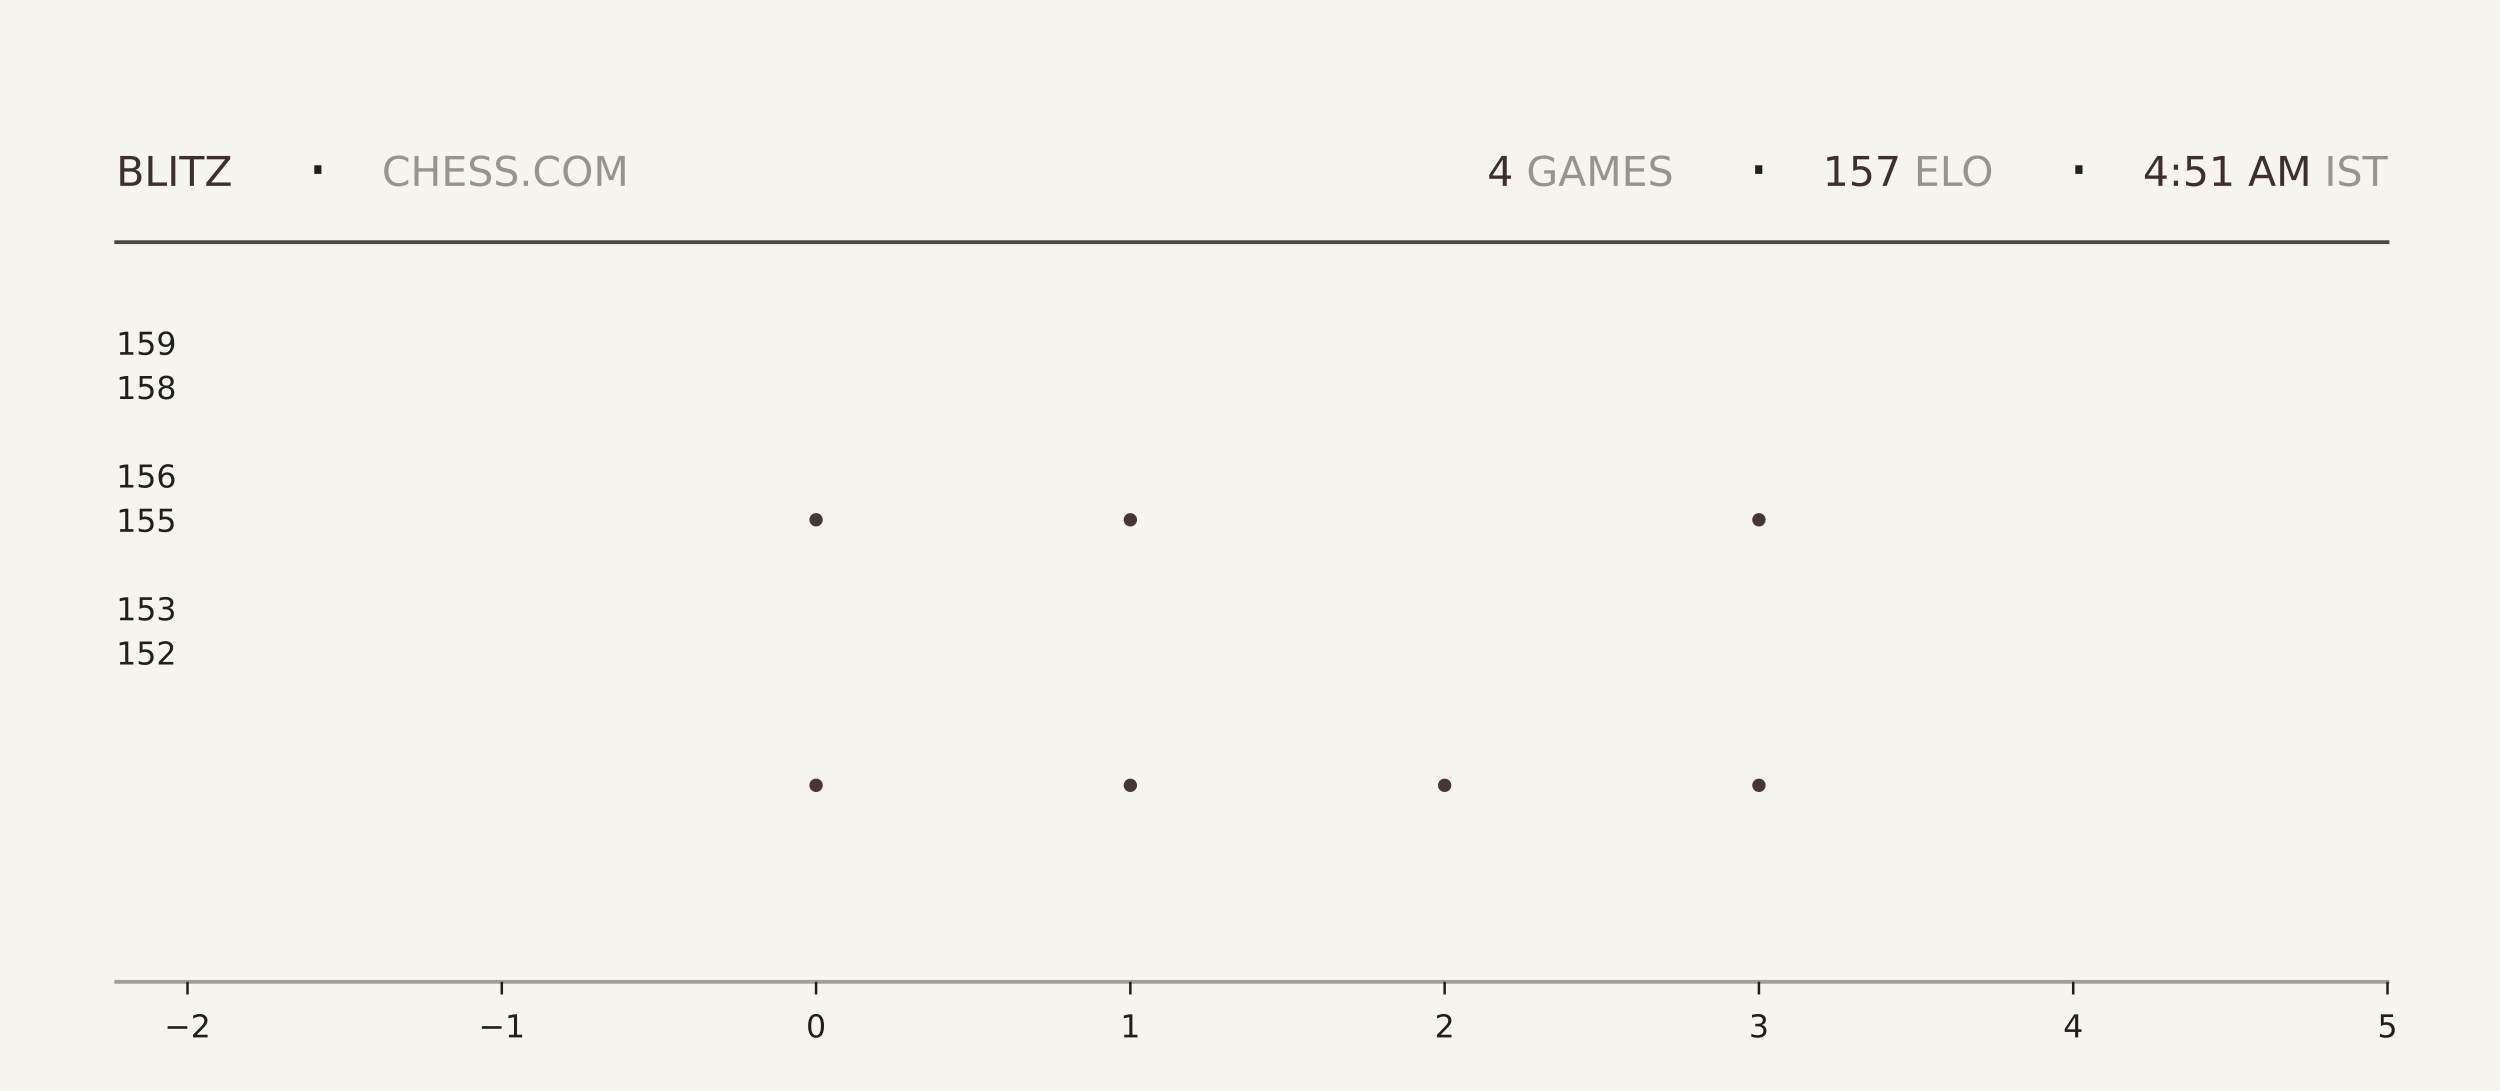
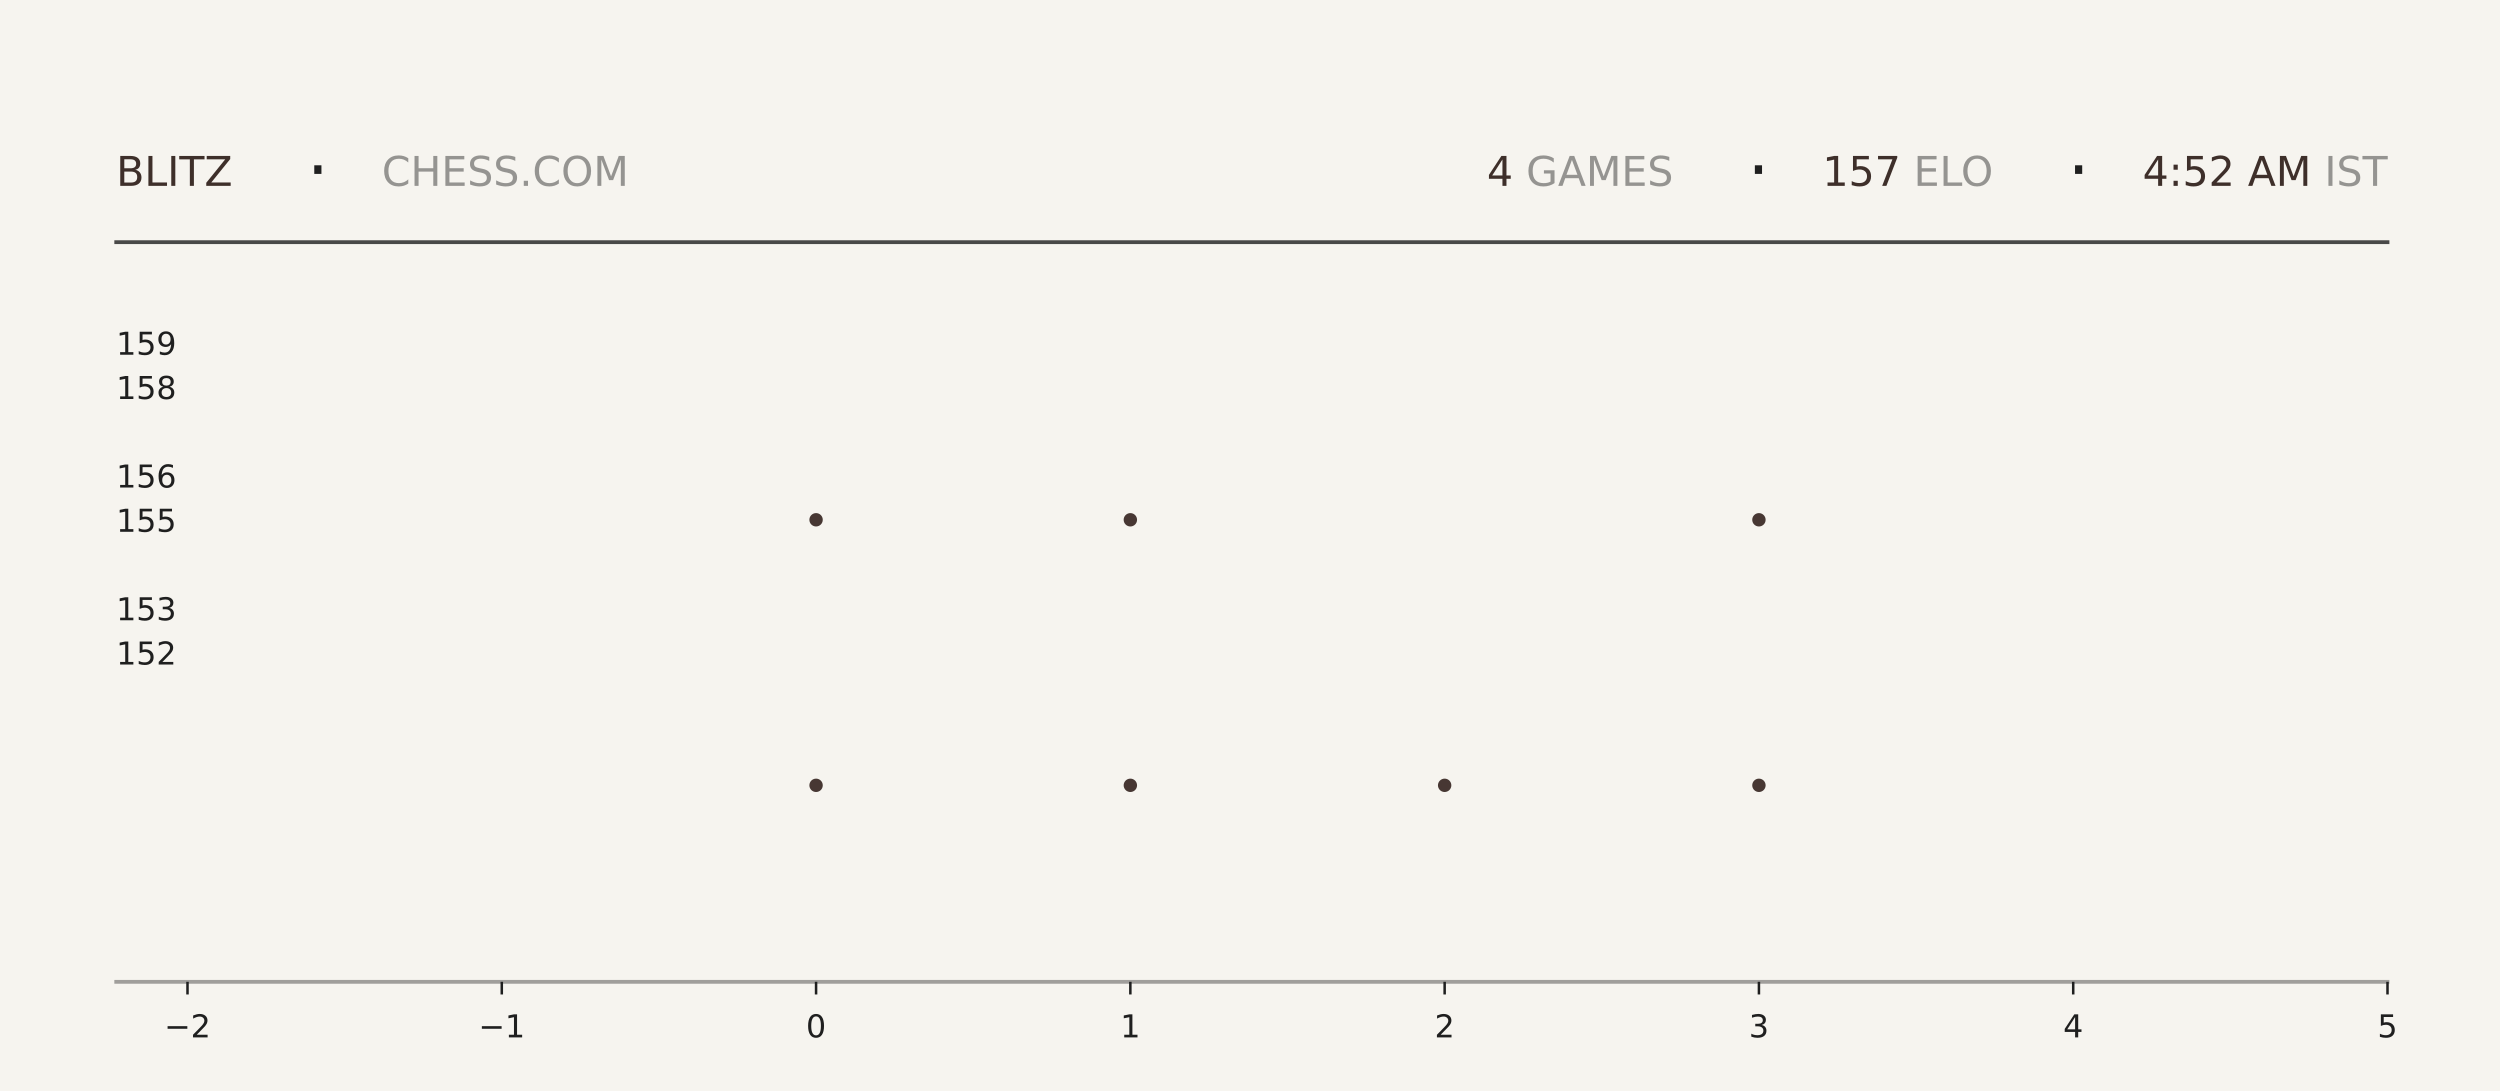
<svg xmlns="http://www.w3.org/2000/svg" xmlns:xlink="http://www.w3.org/1999/xlink" width="792pt" height="345.6pt" viewBox="0 0 792 345.6" version="1.1">
  <defs>
    <style type="text/css">*{stroke-linejoin: round; stroke-linecap: butt}</style>
  </defs>
  <g id="figure_1">
    <g id="patch_1">
      <path d="M 0 345.6  L 792 345.6  L 792 0  L 0 0  z " style="fill: #f6f4ef" />
    </g>
    <g id="axes_1">
      <g id="patch_2">
        <path d="M 59.4 311.04  L 756.36 311.04  L 756.36 103.68  L 59.4 103.68  z " style="fill: #f6f4ef" />
      </g>
      <g id="PathCollection_1">
        <defs>
-           <path id="m9df61d8ac2" d="M 0 2.121  C 0.563 2.121 1.102 1.898 1.5 1.5  C 1.898 1.102 2.121 0.563 2.121 0  C 2.121 -0.563 1.898 -1.102 1.5 -1.5  C 1.102 -1.898 0.563 -2.121 0 -2.121  C -0.563 -2.121 -1.102 -1.898 -1.5 -1.5  C -1.898 -1.102 -2.121 -0.563 -2.121 0  C -2.121 0.563 -1.898 1.102 -1.5 1.5  C -1.102 1.898 -0.563 2.121 0 2.121  z " />
-         </defs>
-         <g clip-path="url(#paadff238e7)">
-           <use xlink:href="#m9df61d8ac2" x="258.531" y="248.79" style="fill: #3e2f2a; fill-opacity: 0.95" />
-           <use xlink:href="#m9df61d8ac2" x="258.531" y="164.668" style="fill: #3e2f2a; fill-opacity: 0.95" />
+           <path id="m5371cefafc" d="M 0 2.121  C 0.563 2.121 1.102 1.898 1.5 1.5  C 1.898 1.102 2.121 0.563 2.121 0  C 2.121 -0.563 1.898 -1.102 1.5 -1.5  C 1.102 -1.898 0.563 -2.121 0 -2.121  C -0.563 -2.121 -1.102 -1.898 -1.5 -1.5  C -1.898 -1.102 -2.121 -0.563 -2.121 0  C -2.121 0.563 -1.898 1.102 -1.5 1.5  C -1.102 1.898 -0.563 2.121 0 2.121  z " />
+         </defs>
+         <g clip-path="url(#p4d6590984a)">
+           <use xlink:href="#m5371cefafc" x="258.531" y="248.79" style="fill: #3e2f2a; fill-opacity: 0.95" />
+           <use xlink:href="#m5371cefafc" x="258.531" y="164.668" style="fill: #3e2f2a; fill-opacity: 0.95" />
        </g>
      </g>
      <g id="PathCollection_2">
-         <g clip-path="url(#paadff238e7)">
-           <use xlink:href="#m9df61d8ac2" x="358.097" y="248.79" style="fill: #3e2f2a; fill-opacity: 0.95" />
-           <use xlink:href="#m9df61d8ac2" x="358.097" y="164.668" style="fill: #3e2f2a; fill-opacity: 0.95" />
-           <use xlink:href="#m9df61d8ac2" x="358.097" y="80.547" style="fill: #3e2f2a; fill-opacity: 0.95" />
+         <g clip-path="url(#p4d6590984a)">
+           <use xlink:href="#m5371cefafc" x="358.097" y="248.79" style="fill: #3e2f2a; fill-opacity: 0.95" />
+           <use xlink:href="#m5371cefafc" x="358.097" y="164.668" style="fill: #3e2f2a; fill-opacity: 0.95" />
+           <use xlink:href="#m5371cefafc" x="358.097" y="80.547" style="fill: #3e2f2a; fill-opacity: 0.95" />
        </g>
      </g>
      <g id="PathCollection_3">
-         <g clip-path="url(#paadff238e7)">
-           <use xlink:href="#m9df61d8ac2" x="457.663" y="248.79" style="fill: #3e2f2a; fill-opacity: 0.95" />
+         <g clip-path="url(#p4d6590984a)">
+           <use xlink:href="#m5371cefafc" x="457.663" y="248.79" style="fill: #3e2f2a; fill-opacity: 0.95" />
        </g>
      </g>
      <g id="PathCollection_4">
-         <g clip-path="url(#paadff238e7)">
-           <use xlink:href="#m9df61d8ac2" x="557.229" y="248.79" style="fill: #3e2f2a; fill-opacity: 0.95" />
-           <use xlink:href="#m9df61d8ac2" x="557.229" y="164.668" style="fill: #3e2f2a; fill-opacity: 0.95" />
-           <use xlink:href="#m9df61d8ac2" x="557.229" y="80.547" style="fill: #3e2f2a; fill-opacity: 0.95" />
+         <g clip-path="url(#p4d6590984a)">
+           <use xlink:href="#m5371cefafc" x="557.229" y="248.79" style="fill: #3e2f2a; fill-opacity: 0.95" />
+           <use xlink:href="#m5371cefafc" x="557.229" y="164.668" style="fill: #3e2f2a; fill-opacity: 0.95" />
+           <use xlink:href="#m5371cefafc" x="557.229" y="80.547" style="fill: #3e2f2a; fill-opacity: 0.95" />
        </g>
      </g>
      <g id="matplotlib.axis_1">
        <g id="xtick_1">
          <g id="line2d_1">
            <defs>
-               <path id="mf0adde9a29" d="M 0 0  L 0 4  " style="stroke: #1f1f1f; stroke-width: 0.8" />
+               <path id="m59f929e7a6" d="M 0 0  L 0 4  " style="stroke: #1f1f1f; stroke-width: 0.8" />
            </defs>
            <g>
-               <use xlink:href="#mf0adde9a29" x="59.4" y="311.04" style="fill: #1f1f1f; stroke: #1f1f1f; stroke-width: 0.8" />
+               <use xlink:href="#m59f929e7a6" x="59.4" y="311.04" style="fill: #1f1f1f; stroke: #1f1f1f; stroke-width: 0.8" />
            </g>
          </g>
          <g id="text_1">
            <g style="fill: #1f1f1f" transform="translate(52.02891 328.6384) scale(0.1 -0.1)">
              <defs>
                <path id="DejaVuSans-2212" d="M 678 2272  L 4684 2272  L 4684 1741  L 678 1741  L 678 2272  z " transform="scale(0.015625)" />
                <path id="DejaVuSans-32" d="M 1228 531  L 3431 531  L 3431 0  L 469 0  L 469 531  Q 828 903 1448 1529  Q 2069 2156 2228 2338  Q 2531 2678 2651 2914  Q 2772 3150 2772 3378  Q 2772 3750 2511 3984  Q 2250 4219 1831 4219  Q 1534 4219 1204 4116  Q 875 4013 500 3803  L 500 4441  Q 881 4594 1212 4672  Q 1544 4750 1819 4750  Q 2544 4750 2975 4387  Q 3406 4025 3406 3419  Q 3406 3131 3298 2873  Q 3191 2616 2906 2266  Q 2828 2175 2409 1742  Q 1991 1309 1228 531  z " transform="scale(0.015625)" />
              </defs>
              <use xlink:href="#DejaVuSans-2212" />
              <use xlink:href="#DejaVuSans-32" transform="translate(83.78906 0)" />
            </g>
          </g>
        </g>
        <g id="xtick_2">
          <g id="line2d_2">
            <g>
-               <use xlink:href="#mf0adde9a29" x="158.966" y="311.04" style="fill: #1f1f1f; stroke: #1f1f1f; stroke-width: 0.8" />
+               <use xlink:href="#m59f929e7a6" x="158.966" y="311.04" style="fill: #1f1f1f; stroke: #1f1f1f; stroke-width: 0.8" />
            </g>
          </g>
          <g id="text_2">
            <g style="fill: #1f1f1f" transform="translate(151.5946 328.6384) scale(0.1 -0.1)">
              <defs>
                <path id="DejaVuSans-31" d="M 794 531  L 1825 531  L 1825 4091  L 703 3866  L 703 4441  L 1819 4666  L 2450 4666  L 2450 531  L 3481 531  L 3481 0  L 794 0  L 794 531  z " transform="scale(0.015625)" />
              </defs>
              <use xlink:href="#DejaVuSans-2212" />
              <use xlink:href="#DejaVuSans-31" transform="translate(83.78906 0)" />
            </g>
          </g>
        </g>
        <g id="xtick_3">
          <g id="line2d_3">
            <g>
-               <use xlink:href="#mf0adde9a29" x="258.531" y="311.04" style="fill: #1f1f1f; stroke: #1f1f1f; stroke-width: 0.8" />
+               <use xlink:href="#m59f929e7a6" x="258.531" y="311.04" style="fill: #1f1f1f; stroke: #1f1f1f; stroke-width: 0.8" />
            </g>
          </g>
          <g id="text_3">
            <g style="fill: #1f1f1f" transform="translate(255.3502 328.6384) scale(0.1 -0.1)">
              <defs>
                <path id="DejaVuSans-30" d="M 2034 4250  Q 1547 4250 1301 3770  Q 1056 3291 1056 2328  Q 1056 1369 1301 889  Q 1547 409 2034 409  Q 2525 409 2770 889  Q 3016 1369 3016 2328  Q 3016 3291 2770 3770  Q 2525 4250 2034 4250  z M 2034 4750  Q 2819 4750 3233 4129  Q 3647 3509 3647 2328  Q 3647 1150 3233 529  Q 2819 -91 2034 -91  Q 1250 -91 836 529  Q 422 1150 422 2328  Q 422 3509 836 4129  Q 1250 4750 2034 4750  z " transform="scale(0.015625)" />
              </defs>
              <use xlink:href="#DejaVuSans-30" />
            </g>
          </g>
        </g>
        <g id="xtick_4">
          <g id="line2d_4">
            <g>
-               <use xlink:href="#mf0adde9a29" x="358.097" y="311.04" style="fill: #1f1f1f; stroke: #1f1f1f; stroke-width: 0.8" />
+               <use xlink:href="#m59f929e7a6" x="358.097" y="311.04" style="fill: #1f1f1f; stroke: #1f1f1f; stroke-width: 0.8" />
            </g>
          </g>
          <g id="text_4">
            <g style="fill: #1f1f1f" transform="translate(354.9159 328.6384) scale(0.1 -0.1)">
              <use xlink:href="#DejaVuSans-31" />
            </g>
          </g>
        </g>
        <g id="xtick_5">
          <g id="line2d_5">
            <g>
-               <use xlink:href="#mf0adde9a29" x="457.663" y="311.04" style="fill: #1f1f1f; stroke: #1f1f1f; stroke-width: 0.8" />
+               <use xlink:href="#m59f929e7a6" x="457.663" y="311.04" style="fill: #1f1f1f; stroke: #1f1f1f; stroke-width: 0.8" />
            </g>
          </g>
          <g id="text_5">
            <g style="fill: #1f1f1f" transform="translate(454.4816 328.6384) scale(0.1 -0.1)">
              <use xlink:href="#DejaVuSans-32" />
            </g>
          </g>
        </g>
        <g id="xtick_6">
          <g id="line2d_6">
            <g>
-               <use xlink:href="#mf0adde9a29" x="557.229" y="311.04" style="fill: #1f1f1f; stroke: #1f1f1f; stroke-width: 0.8" />
+               <use xlink:href="#m59f929e7a6" x="557.229" y="311.04" style="fill: #1f1f1f; stroke: #1f1f1f; stroke-width: 0.8" />
            </g>
          </g>
          <g id="text_6">
            <g style="fill: #1f1f1f" transform="translate(554.0473 328.6384) scale(0.1 -0.1)">
              <defs>
                <path id="DejaVuSans-33" d="M 2597 2516  Q 3050 2419 3304 2112  Q 3559 1806 3559 1356  Q 3559 666 3084 287  Q 2609 -91 1734 -91  Q 1441 -91 1130 -33  Q 819 25 488 141  L 488 750  Q 750 597 1062 519  Q 1375 441 1716 441  Q 2309 441 2620 675  Q 2931 909 2931 1356  Q 2931 1769 2642 2001  Q 2353 2234 1838 2234  L 1294 2234  L 1294 2753  L 1863 2753  Q 2328 2753 2575 2939  Q 2822 3125 2822 3475  Q 2822 3834 2567 4026  Q 2313 4219 1838 4219  Q 1578 4219 1281 4162  Q 984 4106 628 3988  L 628 4550  Q 988 4650 1302 4700  Q 1616 4750 1894 4750  Q 2613 4750 3031 4423  Q 3450 4097 3450 3541  Q 3450 3153 3228 2886  Q 3006 2619 2597 2516  z " transform="scale(0.015625)" />
              </defs>
              <use xlink:href="#DejaVuSans-33" />
            </g>
          </g>
        </g>
        <g id="xtick_7">
          <g id="line2d_7">
            <g>
-               <use xlink:href="#mf0adde9a29" x="656.794" y="311.04" style="fill: #1f1f1f; stroke: #1f1f1f; stroke-width: 0.8" />
+               <use xlink:href="#m59f929e7a6" x="656.794" y="311.04" style="fill: #1f1f1f; stroke: #1f1f1f; stroke-width: 0.8" />
            </g>
          </g>
          <g id="text_7">
            <g style="fill: #1f1f1f" transform="translate(653.613 328.6384) scale(0.1 -0.1)">
              <defs>
                <path id="DejaVuSans-34" d="M 2419 4116  L 825 1625  L 2419 1625  L 2419 4116  z M 2253 4666  L 3047 4666  L 3047 1625  L 3713 1625  L 3713 1100  L 3047 1100  L 3047 0  L 2419 0  L 2419 1100  L 313 1100  L 313 1709  L 2253 4666  z " transform="scale(0.015625)" />
              </defs>
              <use xlink:href="#DejaVuSans-34" />
            </g>
          </g>
        </g>
        <g id="xtick_8">
          <g id="line2d_8">
            <g>
-               <use xlink:href="#mf0adde9a29" x="756.36" y="311.04" style="fill: #1f1f1f; stroke: #1f1f1f; stroke-width: 0.8" />
+               <use xlink:href="#m59f929e7a6" x="756.36" y="311.04" style="fill: #1f1f1f; stroke: #1f1f1f; stroke-width: 0.8" />
            </g>
          </g>
          <g id="text_8">
            <g style="fill: #1f1f1f" transform="translate(753.1788 328.6384) scale(0.1 -0.1)">
              <defs>
                <path id="DejaVuSans-35" d="M 691 4666  L 3169 4666  L 3169 4134  L 1269 4134  L 1269 2991  Q 1406 3038 1543 3061  Q 1681 3084 1819 3084  Q 2600 3084 3056 2656  Q 3513 2228 3513 1497  Q 3513 744 3044 326  Q 2575 -91 1722 -91  Q 1428 -91 1123 -41  Q 819 9 494 109  L 494 744  Q 775 591 1075 516  Q 1375 441 1709 441  Q 2250 441 2565 725  Q 2881 1009 2881 1497  Q 2881 1984 2565 2268  Q 2250 2553 1709 2553  Q 1456 2553 1204 2497  Q 953 2441 691 2322  L 691 4666  z " transform="scale(0.015625)" />
              </defs>
              <use xlink:href="#DejaVuSans-35" />
            </g>
          </g>
        </g>
      </g>
      <g id="matplotlib.axis_2">
        <g id="ytick_1">
          <g id="line2d_9" />
          <g id="text_9">
            <g style="fill: #1f1f1f" transform="translate(36.8125 210.5283) scale(0.1 -0.1)">
              <use xlink:href="#DejaVuSans-31" />
              <use xlink:href="#DejaVuSans-35" transform="translate(63.62305 0)" />
              <use xlink:href="#DejaVuSans-32" transform="translate(127.2461 0)" />
            </g>
          </g>
        </g>
        <g id="ytick_2">
          <g id="line2d_10" />
          <g id="text_10">
            <g style="fill: #1f1f1f" transform="translate(36.8125 196.508) scale(0.1 -0.1)">
              <use xlink:href="#DejaVuSans-31" />
              <use xlink:href="#DejaVuSans-35" transform="translate(63.62305 0)" />
              <use xlink:href="#DejaVuSans-33" transform="translate(127.2461 0)" />
            </g>
          </g>
        </g>
        <g id="ytick_3">
          <g id="line2d_11" />
          <g id="text_11">
            <g style="fill: #1f1f1f" transform="translate(36.8125 168.4675) scale(0.1 -0.1)">
              <use xlink:href="#DejaVuSans-31" />
              <use xlink:href="#DejaVuSans-35" transform="translate(63.62305 0)" />
              <use xlink:href="#DejaVuSans-35" transform="translate(127.2461 0)" />
            </g>
          </g>
        </g>
        <g id="ytick_4">
          <g id="line2d_12" />
          <g id="text_12">
            <g style="fill: #1f1f1f" transform="translate(36.8125 154.4472) scale(0.1 -0.1)">
              <defs>
                <path id="DejaVuSans-36" d="M 2113 2584  Q 1688 2584 1439 2293  Q 1191 2003 1191 1497  Q 1191 994 1439 701  Q 1688 409 2113 409  Q 2538 409 2786 701  Q 3034 994 3034 1497  Q 3034 2003 2786 2293  Q 2538 2584 2113 2584  z M 3366 4563  L 3366 3988  Q 3128 4100 2886 4159  Q 2644 4219 2406 4219  Q 1781 4219 1451 3797  Q 1122 3375 1075 2522  Q 1259 2794 1537 2939  Q 1816 3084 2150 3084  Q 2853 3084 3261 2657  Q 3669 2231 3669 1497  Q 3669 778 3244 343  Q 2819 -91 2113 -91  Q 1303 -91 875 529  Q 447 1150 447 2328  Q 447 3434 972 4092  Q 1497 4750 2381 4750  Q 2619 4750 2861 4703  Q 3103 4656 3366 4563  z " transform="scale(0.015625)" />
              </defs>
              <use xlink:href="#DejaVuSans-31" />
              <use xlink:href="#DejaVuSans-35" transform="translate(63.62305 0)" />
              <use xlink:href="#DejaVuSans-36" transform="translate(127.2461 0)" />
            </g>
          </g>
        </g>
        <g id="ytick_5">
          <g id="line2d_13" />
          <g id="text_13">
            <g style="fill: #1f1f1f" transform="translate(36.8125 126.4066) scale(0.1 -0.1)">
              <defs>
                <path id="DejaVuSans-38" d="M 2034 2216  Q 1584 2216 1326 1975  Q 1069 1734 1069 1313  Q 1069 891 1326 650  Q 1584 409 2034 409  Q 2484 409 2743 651  Q 3003 894 3003 1313  Q 3003 1734 2745 1975  Q 2488 2216 2034 2216  z M 1403 2484  Q 997 2584 770 2862  Q 544 3141 544 3541  Q 544 4100 942 4425  Q 1341 4750 2034 4750  Q 2731 4750 3128 4425  Q 3525 4100 3525 3541  Q 3525 3141 3298 2862  Q 3072 2584 2669 2484  Q 3125 2378 3379 2068  Q 3634 1759 3634 1313  Q 3634 634 3220 271  Q 2806 -91 2034 -91  Q 1263 -91 848 271  Q 434 634 434 1313  Q 434 1759 690 2068  Q 947 2378 1403 2484  z M 1172 3481  Q 1172 3119 1398 2916  Q 1625 2713 2034 2713  Q 2441 2713 2670 2916  Q 2900 3119 2900 3481  Q 2900 3844 2670 4047  Q 2441 4250 2034 4250  Q 1625 4250 1398 4047  Q 1172 3844 1172 3481  z " transform="scale(0.015625)" />
              </defs>
              <use xlink:href="#DejaVuSans-31" />
              <use xlink:href="#DejaVuSans-35" transform="translate(63.62305 0)" />
              <use xlink:href="#DejaVuSans-38" transform="translate(127.2461 0)" />
            </g>
          </g>
        </g>
        <g id="ytick_6">
          <g id="line2d_14" />
          <g id="text_14">
            <g style="fill: #1f1f1f" transform="translate(36.8125 112.3863) scale(0.1 -0.1)">
              <defs>
                <path id="DejaVuSans-39" d="M 703 97  L 703 672  Q 941 559 1184 500  Q 1428 441 1663 441  Q 2288 441 2617 861  Q 2947 1281 2994 2138  Q 2813 1869 2534 1725  Q 2256 1581 1919 1581  Q 1219 1581 811 2004  Q 403 2428 403 3163  Q 403 3881 828 4315  Q 1253 4750 1959 4750  Q 2769 4750 3195 4129  Q 3622 3509 3622 2328  Q 3622 1225 3098 567  Q 2575 -91 1691 -91  Q 1453 -91 1209 -44  Q 966 3 703 97  z M 1959 2075  Q 2384 2075 2632 2365  Q 2881 2656 2881 3163  Q 2881 3666 2632 3958  Q 2384 4250 1959 4250  Q 1534 4250 1286 3958  Q 1038 3666 1038 3163  Q 1038 2656 1286 2365  Q 1534 2075 1959 2075  z " transform="scale(0.015625)" />
              </defs>
              <use xlink:href="#DejaVuSans-31" />
              <use xlink:href="#DejaVuSans-35" transform="translate(63.62305 0)" />
              <use xlink:href="#DejaVuSans-39" transform="translate(127.2461 0)" />
            </g>
          </g>
        </g>
      </g>
    </g>
    <g id="line2d_15">
      <path d="M 36.82 76.723  L 756.36 76.723  " style="fill: none; stroke: #1f1f1f; stroke-opacity: 0.8; stroke-width: 1.2; stroke-linecap: square" />
    </g>
    <g id="line2d_16">
      <path d="M 36.82 311.04  L 756.36 311.04  " style="fill: none; stroke: #1f1f1f; stroke-opacity: 0.4; stroke-width: 1.2; stroke-linecap: square" />
    </g>
    <g id="text_15">
      <g style="fill: #3e2f2a" transform="translate(36.82 58.88319) scale(0.13 -0.13)">
        <defs>
          <path id="DejaVuSans-42" d="M 1259 2228  L 1259 519  L 2272 519  Q 2781 519 3026 730  Q 3272 941 3272 1375  Q 3272 1813 3026 2020  Q 2781 2228 2272 2228  L 1259 2228  z M 1259 4147  L 1259 2741  L 2194 2741  Q 2656 2741 2882 2914  Q 3109 3088 3109 3444  Q 3109 3797 2882 3972  Q 2656 4147 2194 4147  L 1259 4147  z M 628 4666  L 2241 4666  Q 2963 4666 3353 4366  Q 3744 4066 3744 3513  Q 3744 3084 3544 2831  Q 3344 2578 2956 2516  Q 3422 2416 3680 2098  Q 3938 1781 3938 1306  Q 3938 681 3513 340  Q 3088 0 2303 0  L 628 0  L 628 4666  z " transform="scale(0.015625)" />
          <path id="DejaVuSans-4c" d="M 628 4666  L 1259 4666  L 1259 531  L 3531 531  L 3531 0  L 628 0  L 628 4666  z " transform="scale(0.015625)" />
          <path id="DejaVuSans-49" d="M 628 4666  L 1259 4666  L 1259 0  L 628 0  L 628 4666  z " transform="scale(0.015625)" />
          <path id="DejaVuSans-54" d="M -19 4666  L 3928 4666  L 3928 4134  L 2272 4134  L 2272 0  L 1638 0  L 1638 4134  L -19 4134  L -19 4666  z " transform="scale(0.015625)" />
          <path id="DejaVuSans-5a" d="M 359 4666  L 4025 4666  L 4025 4184  L 1075 531  L 4097 531  L 4097 0  L 288 0  L 288 481  L 3238 4134  L 359 4134  L 359 4666  z " transform="scale(0.015625)" />
        </defs>
        <use xlink:href="#DejaVuSans-42" />
        <use xlink:href="#DejaVuSans-4c" transform="translate(68.60352 0)" />
        <use xlink:href="#DejaVuSans-49" transform="translate(124.3164 0)" />
        <use xlink:href="#DejaVuSans-54" transform="translate(153.8086 0)" />
        <use xlink:href="#DejaVuSans-5a" transform="translate(214.8926 0)" />
      </g>
    </g>
    <g id="text_16">
      <g style="fill: #1f1f1f" transform="translate(97.21 61.36662) scale(0.22 -0.22)">
        <defs>
          <path id="DejaVuSans-b7" d="M 684 2619  L 1344 2619  L 1344 1825  L 684 1825  L 684 2619  z " transform="scale(0.015625)" />
        </defs>
        <use xlink:href="#DejaVuSans-b7" />
      </g>
    </g>
    <g id="text_17">
      <g style="fill: #1f1f1f; opacity: 0.45" transform="translate(120.97 58.88319) scale(0.13 -0.13)">
        <defs>
          <path id="DejaVuSans-43" d="M 4122 4306  L 4122 3641  Q 3803 3938 3442 4084  Q 3081 4231 2675 4231  Q 1875 4231 1450 3742  Q 1025 3253 1025 2328  Q 1025 1406 1450 917  Q 1875 428 2675 428  Q 3081 428 3442 575  Q 3803 722 4122 1019  L 4122 359  Q 3791 134 3420 21  Q 3050 -91 2638 -91  Q 1578 -91 968 557  Q 359 1206 359 2328  Q 359 3453 968 4101  Q 1578 4750 2638 4750  Q 3056 4750 3426 4639  Q 3797 4528 4122 4306  z " transform="scale(0.015625)" />
          <path id="DejaVuSans-48" d="M 628 4666  L 1259 4666  L 1259 2753  L 3553 2753  L 3553 4666  L 4184 4666  L 4184 0  L 3553 0  L 3553 2222  L 1259 2222  L 1259 0  L 628 0  L 628 4666  z " transform="scale(0.015625)" />
          <path id="DejaVuSans-45" d="M 628 4666  L 3578 4666  L 3578 4134  L 1259 4134  L 1259 2753  L 3481 2753  L 3481 2222  L 1259 2222  L 1259 531  L 3634 531  L 3634 0  L 628 0  L 628 4666  z " transform="scale(0.015625)" />
          <path id="DejaVuSans-53" d="M 3425 4513  L 3425 3897  Q 3066 4069 2747 4153  Q 2428 4238 2131 4238  Q 1616 4238 1336 4038  Q 1056 3838 1056 3469  Q 1056 3159 1242 3001  Q 1428 2844 1947 2747  L 2328 2669  Q 3034 2534 3370 2195  Q 3706 1856 3706 1288  Q 3706 609 3251 259  Q 2797 -91 1919 -91  Q 1588 -91 1214 -16  Q 841 59 441 206  L 441 856  Q 825 641 1194 531  Q 1563 422 1919 422  Q 2459 422 2753 634  Q 3047 847 3047 1241  Q 3047 1584 2836 1778  Q 2625 1972 2144 2069  L 1759 2144  Q 1053 2284 737 2584  Q 422 2884 422 3419  Q 422 4038 858 4394  Q 1294 4750 2059 4750  Q 2388 4750 2728 4690  Q 3069 4631 3425 4513  z " transform="scale(0.015625)" />
          <path id="DejaVuSans-2e" d="M 684 794  L 1344 794  L 1344 0  L 684 0  L 684 794  z " transform="scale(0.015625)" />
          <path id="DejaVuSans-4f" d="M 2522 4238  Q 1834 4238 1429 3725  Q 1025 3213 1025 2328  Q 1025 1447 1429 934  Q 1834 422 2522 422  Q 3209 422 3611 934  Q 4013 1447 4013 2328  Q 4013 3213 3611 3725  Q 3209 4238 2522 4238  z M 2522 4750  Q 3503 4750 4090 4092  Q 4678 3434 4678 2328  Q 4678 1225 4090 567  Q 3503 -91 2522 -91  Q 1538 -91 948 565  Q 359 1222 359 2328  Q 359 3434 948 4092  Q 1538 4750 2522 4750  z " transform="scale(0.015625)" />
          <path id="DejaVuSans-4d" d="M 628 4666  L 1569 4666  L 2759 1491  L 3956 4666  L 4897 4666  L 4897 0  L 4281 0  L 4281 4097  L 3078 897  L 2444 897  L 1241 4097  L 1241 0  L 628 0  L 628 4666  z " transform="scale(0.015625)" />
        </defs>
        <use xlink:href="#DejaVuSans-43" />
        <use xlink:href="#DejaVuSans-48" transform="translate(69.82422 0)" />
        <use xlink:href="#DejaVuSans-45" transform="translate(145.0195 0)" />
        <use xlink:href="#DejaVuSans-53" transform="translate(208.2031 0)" />
        <use xlink:href="#DejaVuSans-53" transform="translate(271.6797 0)" />
        <use xlink:href="#DejaVuSans-2e" transform="translate(335.1562 0)" />
        <use xlink:href="#DejaVuSans-43" transform="translate(366.9434 0)" />
        <use xlink:href="#DejaVuSans-4f" transform="translate(436.7676 0)" />
        <use xlink:href="#DejaVuSans-4d" transform="translate(515.4785 0)" />
      </g>
    </g>
    <g id="text_18">
-       <g style="fill: #3e2f2a" transform="translate(471.15 58.88319) scale(0.13 -0.13)">
+       <g style="fill: #3e2f2a" transform="translate(471.06 58.88319) scale(0.13 -0.13)">
        <use xlink:href="#DejaVuSans-34" />
      </g>
    </g>
    <g id="text_19">
-       <g style="fill: #1f1f1f; opacity: 0.45" transform="translate(479.43 58.88319) scale(0.13 -0.13)">
+       <g style="fill: #1f1f1f; opacity: 0.45" transform="translate(479.34 58.88319) scale(0.13 -0.13)">
        <defs>
          <path id="DejaVuSans-20" transform="scale(0.015625)" />
          <path id="DejaVuSans-47" d="M 3809 666  L 3809 1919  L 2778 1919  L 2778 2438  L 4434 2438  L 4434 434  Q 4069 175 3628 42  Q 3188 -91 2688 -91  Q 1594 -91 976 548  Q 359 1188 359 2328  Q 359 3472 976 4111  Q 1594 4750 2688 4750  Q 3144 4750 3555 4637  Q 3966 4525 4313 4306  L 4313 3634  Q 3963 3931 3569 4081  Q 3175 4231 2741 4231  Q 1884 4231 1454 3753  Q 1025 3275 1025 2328  Q 1025 1384 1454 906  Q 1884 428 2741 428  Q 3075 428 3337 486  Q 3600 544 3809 666  z " transform="scale(0.015625)" />
          <path id="DejaVuSans-41" d="M 2188 4044  L 1331 1722  L 3047 1722  L 2188 4044  z M 1831 4666  L 2547 4666  L 4325 0  L 3669 0  L 3244 1197  L 1141 1197  L 716 0  L 50 0  L 1831 4666  z " transform="scale(0.015625)" />
        </defs>
        <use xlink:href="#DejaVuSans-20" />
        <use xlink:href="#DejaVuSans-47" transform="translate(31.78711 0)" />
        <use xlink:href="#DejaVuSans-41" transform="translate(109.2773 0)" />
        <use xlink:href="#DejaVuSans-4d" transform="translate(177.6855 0)" />
        <use xlink:href="#DejaVuSans-45" transform="translate(263.9648 0)" />
        <use xlink:href="#DejaVuSans-53" transform="translate(327.1484 0)" />
      </g>
    </g>
    <g id="text_20">
-       <g style="fill: #1f1f1f" transform="translate(553.68 61.36662) scale(0.22 -0.22)">
+       <g style="fill: #1f1f1f" transform="translate(553.59 61.36662) scale(0.22 -0.22)">
        <use xlink:href="#DejaVuSans-b7" />
      </g>
    </g>
    <g id="text_21">
-       <g style="fill: #3e2f2a" transform="translate(577.44 58.88319) scale(0.13 -0.13)">
+       <g style="fill: #3e2f2a" transform="translate(577.35 58.88319) scale(0.13 -0.13)">
        <defs>
          <path id="DejaVuSans-37" d="M 525 4666  L 3525 4666  L 3525 4397  L 1831 0  L 1172 0  L 2766 4134  L 525 4134  L 525 4666  z " transform="scale(0.015625)" />
        </defs>
        <use xlink:href="#DejaVuSans-31" />
        <use xlink:href="#DejaVuSans-35" transform="translate(63.62305 0)" />
        <use xlink:href="#DejaVuSans-37" transform="translate(127.2461 0)" />
      </g>
    </g>
    <g id="text_22">
-       <g style="fill: #1f1f1f; opacity: 0.45" transform="translate(602.19 58.88319) scale(0.13 -0.13)">
+       <g style="fill: #1f1f1f; opacity: 0.45" transform="translate(602.1 58.88319) scale(0.13 -0.13)">
        <use xlink:href="#DejaVuSans-20" />
        <use xlink:href="#DejaVuSans-45" transform="translate(31.78711 0)" />
        <use xlink:href="#DejaVuSans-4c" transform="translate(94.9707 0)" />
        <use xlink:href="#DejaVuSans-4f" transform="translate(147.0586 0)" />
      </g>
    </g>
    <g id="text_23">
-       <g style="fill: #1f1f1f" transform="translate(655.11 61.36662) scale(0.22 -0.22)">
+       <g style="fill: #1f1f1f" transform="translate(655.02 61.36662) scale(0.22 -0.22)">
        <use xlink:href="#DejaVuSans-b7" />
      </g>
    </g>
    <g id="text_24">
-       <g style="fill: #3e2f2a" transform="translate(678.87 58.88319) scale(0.13 -0.13)">
+       <g style="fill: #3e2f2a" transform="translate(678.78 58.88319) scale(0.13 -0.13)">
        <defs>
          <path id="DejaVuSans-3a" d="M 750 794  L 1409 794  L 1409 0  L 750 0  L 750 794  z M 750 3309  L 1409 3309  L 1409 2516  L 750 2516  L 750 3309  z " transform="scale(0.015625)" />
        </defs>
        <use xlink:href="#DejaVuSans-34" />
        <use xlink:href="#DejaVuSans-3a" transform="translate(63.62305 0)" />
        <use xlink:href="#DejaVuSans-35" transform="translate(97.31445 0)" />
-         <use xlink:href="#DejaVuSans-31" transform="translate(160.9375 0)" />
+         <use xlink:href="#DejaVuSans-32" transform="translate(160.9375 0)" />
        <use xlink:href="#DejaVuSans-20" transform="translate(224.5605 0)" />
        <use xlink:href="#DejaVuSans-41" transform="translate(256.3477 0)" />
        <use xlink:href="#DejaVuSans-4d" transform="translate(324.7559 0)" />
      </g>
    </g>
    <g id="text_25">
      <g style="fill: #1f1f1f; opacity: 0.45" transform="translate(732.24 58.88319) scale(0.13 -0.13)">
        <use xlink:href="#DejaVuSans-20" />
        <use xlink:href="#DejaVuSans-49" transform="translate(31.78711 0)" />
        <use xlink:href="#DejaVuSans-53" transform="translate(61.2793 0)" />
        <use xlink:href="#DejaVuSans-54" transform="translate(124.7559 0)" />
      </g>
    </g>
  </g>
  <defs>
-     <clipPath id="paadff238e7">
+     <clipPath id="p4d6590984a">
      <rect x="59.4" y="103.68" width="696.96" height="207.36" />
    </clipPath>
  </defs>
</svg>
